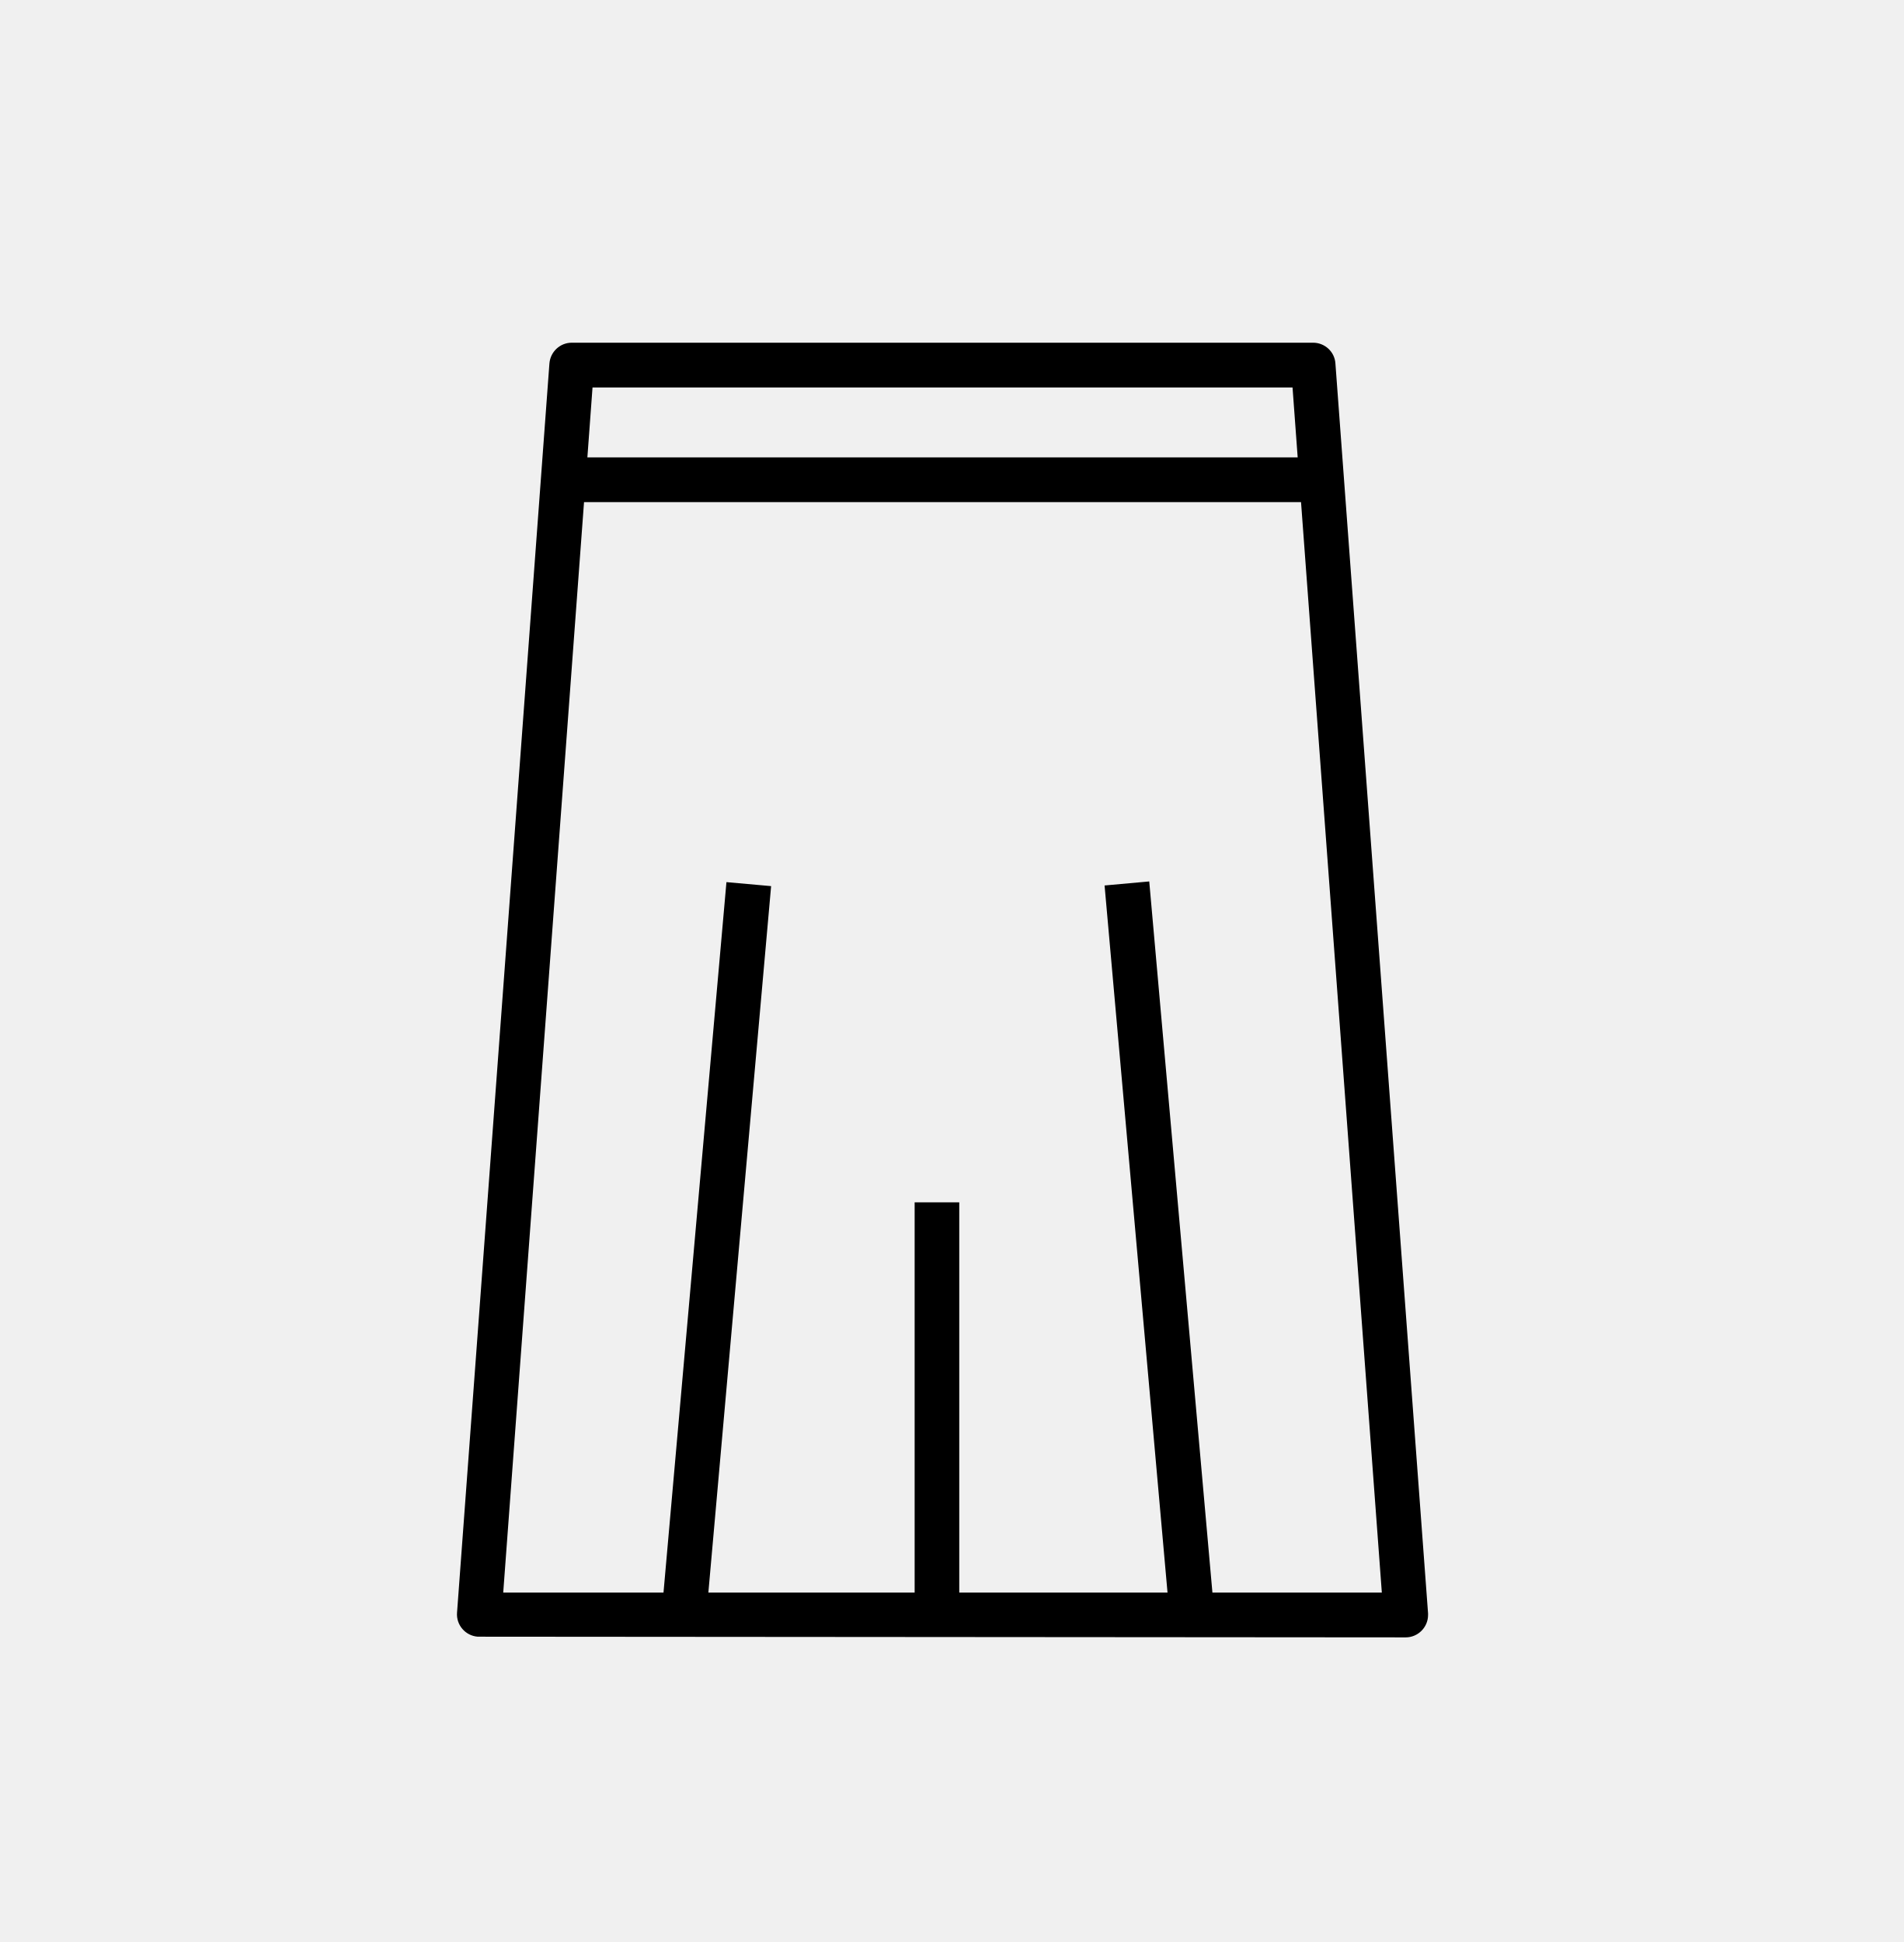
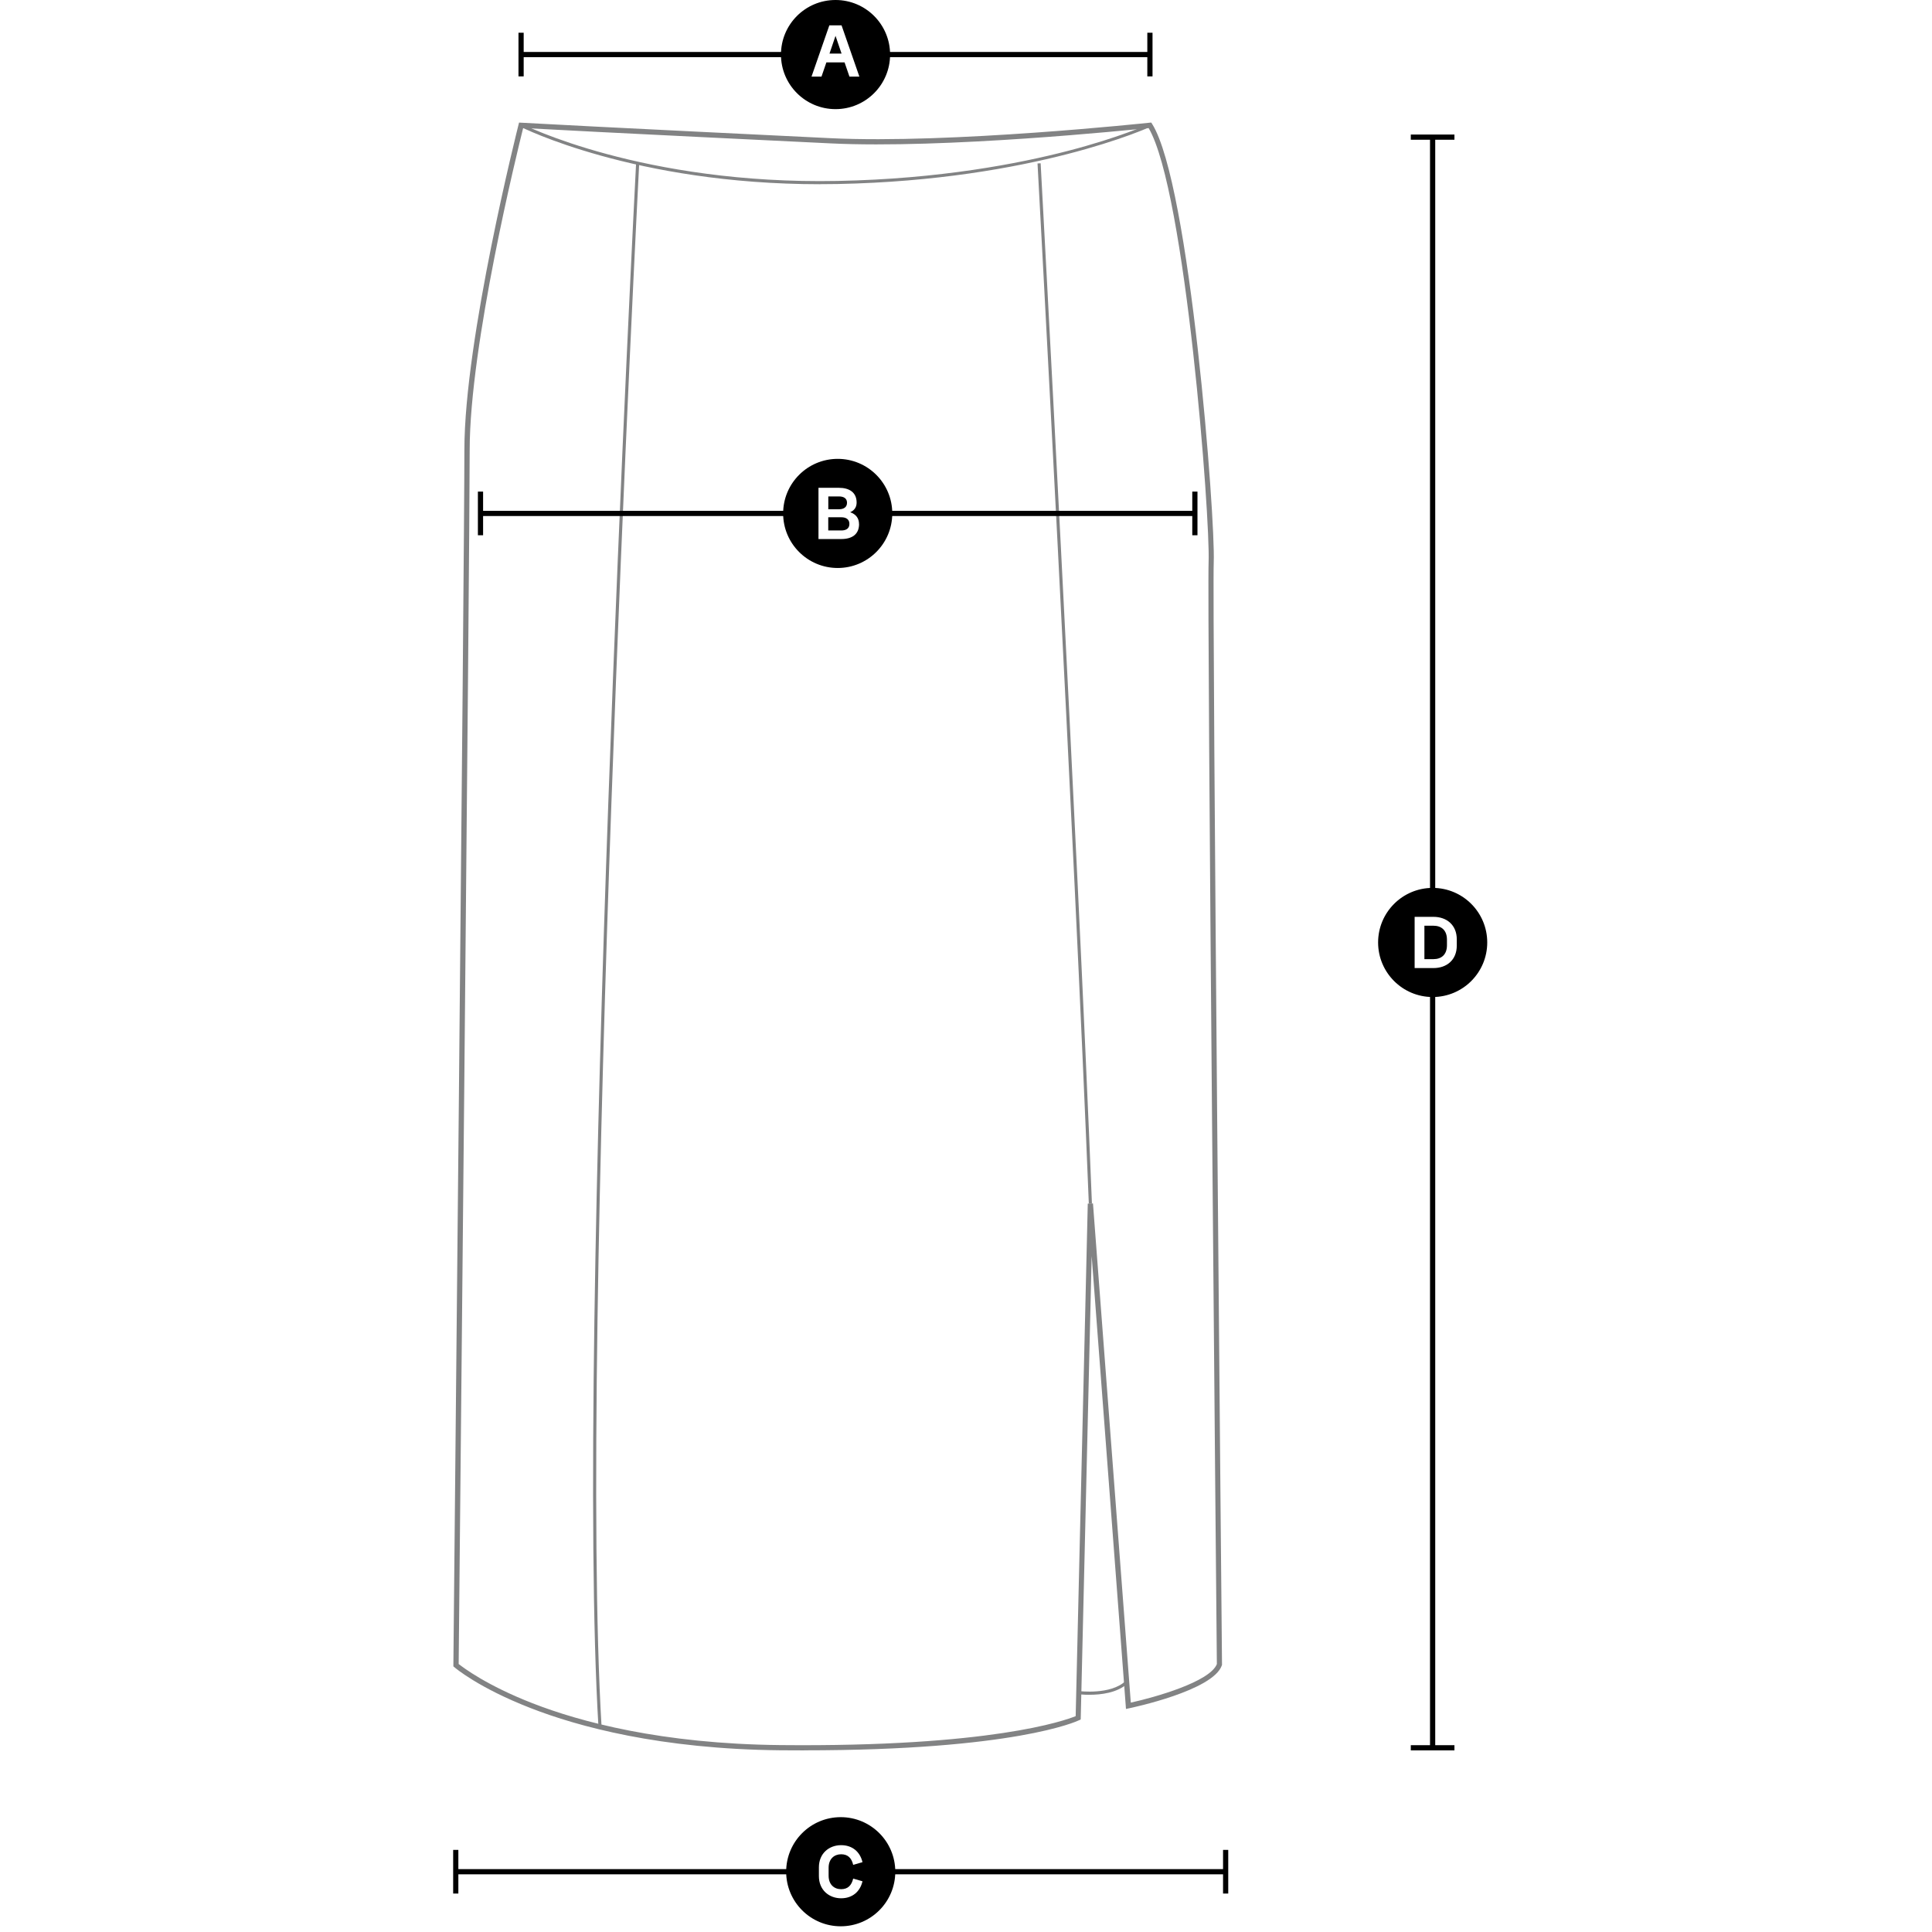
- <svg xmlns="http://www.w3.org/2000/svg" width="50" height="51" viewBox="0 0 50 51" fill="none">
-   <path d="M36.915 43C37.238 43 37.502 42.735 37.502 42.412C37.502 42.4 37.502 42.383 37.502 42.371L35.069 9.547C35.051 9.241 34.793 9 34.483 9H15.015C14.704 9 14.452 9.241 14.428 9.547L12.002 42.353C11.978 42.677 12.224 42.959 12.547 42.982C12.558 42.982 12.576 42.982 12.588 42.982L36.915 43ZM33.943 10.176L34.078 12.011H15.425L15.56 10.176H33.943ZM15.337 13.187H34.166L36.288 41.824H31.839L30.18 23.148L29.007 23.254L30.66 41.824H25.191V31.575H24.019V41.824H18.602L20.25 23.271L19.077 23.166L17.424 41.824H13.215L15.337 13.187Z" fill="black" />
+ <svg xmlns="http://www.w3.org/2000/svg" width="230" height="230" viewBox="0 0 230 230" fill="none">
+   <rect width="230" height="230" fill="white" />
+   <path d="M95.725 208.379C94.803 208.379 93.863 208.379 92.892 208.367C78.595 208.224 68.82 205.552 63.135 203.331C56.948 200.918 54.195 198.567 54.084 198.468L53.973 198.375V198.233C53.985 196.922 55.284 66.777 55.284 53.55C55.284 40.324 61.669 15.095 61.73 14.841L61.792 14.594L62.046 14.607C69.055 15.009 98.589 16.438 98.886 16.45C113.115 17.143 136.624 14.631 136.859 14.607L137.051 14.588L137.156 14.749C141.653 21.863 144.703 61.673 144.493 66.932C144.301 71.782 145.464 196.891 145.477 198.153V198.208L145.458 198.258C144.425 201.258 134.805 203.287 134.391 203.374L134.044 203.448L134.019 203.096L129.961 149.521L128.656 204.698L128.489 204.778C128.173 204.933 120.78 208.373 95.719 208.373L95.725 208.379ZM54.591 198.085C55.16 198.536 57.963 200.652 63.395 202.768C69.031 204.964 78.719 207.606 92.898 207.748C117.928 207.995 126.763 204.828 128.056 204.302L129.497 143.285L130.116 143.266L134.619 202.694C137.508 202.056 144.054 200.207 144.864 198.103C144.833 194.855 143.689 71.732 143.881 66.907C144.091 61.716 141.134 22.698 136.741 15.244C134.434 15.485 112.441 17.731 98.868 17.069C98.565 17.056 69.723 15.664 62.281 15.238C61.619 17.885 55.915 41.06 55.915 53.544C55.915 66.028 54.653 192.987 54.604 198.085H54.591Z" fill="#828384" />
+   <path d="M97.613 21.931C75.514 21.931 62.084 15.151 61.948 15.083L62.121 14.755C62.263 14.829 76.486 21.993 99.728 21.541C111.885 21.306 121.319 19.469 127.097 17.972C133.358 16.351 136.785 14.767 136.822 14.749L136.977 15.083C136.841 15.145 123.076 21.448 99.734 21.906C99.023 21.919 98.312 21.925 97.613 21.925V21.931Z" fill="#828384" />
+   <path d="M71.246 205.595C68.462 159.289 75.65 20.83 75.725 19.438L76.096 19.457C76.022 20.849 68.833 159.283 71.617 205.577L71.246 205.601V205.595Z" fill="#828384" />
+   <path d="M129.621 143.297C127.87 99.38 123.558 20.249 123.515 19.457L123.886 19.438C123.929 20.23 128.241 99.361 129.992 143.285L129.621 143.297Z" fill="#828384" />
+   <path d="M129.708 201.765C128.984 201.765 128.464 201.697 128.409 201.691L128.458 201.32C128.495 201.32 132.226 201.796 133.995 200.12L134.249 200.392C133.024 201.549 131.019 201.759 129.708 201.759V201.765Z" fill="#828384" />
+   <path d="M136.896 6.186H62.033V6.805H136.896V6.186Z" fill="black" />
+   <path d="M62.343 3.897H61.724V9.094H62.343V3.897Z" fill="black" />
+   <path d="M137.205 3.897H136.586V9.094H137.205V3.897Z" fill="black" />
+   <path d="M145.91 222.514H54.257V223.133H145.91V222.514Z" fill="black" />
+   <path d="M54.566 220.226H53.948V225.422H54.566V220.226Z" fill="black" />
+   <path d="M146.219 220.226H145.601V225.422H146.219V220.226Z" fill="black" />
+   <path d="M170.86 16.326H170.241V208.069H170.86V16.326Z" fill="black" />
+   <path d="M173.148 16.017H167.952V16.635H173.148V16.017Z" fill="black" />
+   <path d="M173.148 207.76H167.952V208.379H173.148V207.76Z" fill="black" />
+   <path d="M142.247 60.813H57.202V61.432H142.247V60.813Z" fill="black" />
+   <path d="M57.511 58.524H56.893V63.72H57.511V58.524Z" fill="black" />
+   <path d="M142.556 58.524H141.938V63.72H142.556V58.524Z" fill="black" />
+   <path d="M105.963 6.496C105.963 10.084 103.056 12.992 99.468 12.992C95.879 12.992 92.972 10.084 92.972 6.496C92.972 2.908 95.873 0 99.468 0C103.062 0 105.963 2.908 105.963 6.496Z" fill="black" />
+   <path d="M101.125 9.119L100.544 7.43H98.379L97.797 9.119H96.609L98.731 3.019H100.185L102.307 9.119H101.119H101.125ZM98.743 6.378H100.185L99.467 4.269L98.75 6.378H98.743Z" fill="white" />
+   <path d="M106.223 61.122C106.223 64.71 103.315 67.618 99.727 67.618C96.139 67.618 93.231 64.71 93.231 61.122C93.231 57.534 96.139 54.626 99.727 54.626C103.315 54.626 106.223 57.534 106.223 61.122Z" fill="black" />
+   <path d="M102.27 62.39C102.27 63.627 101.41 64.171 100.16 64.171H97.438V58.072H99.87C101.107 58.072 101.979 58.616 101.979 59.829C101.979 60.317 101.763 60.744 101.212 60.979C101.936 61.233 102.264 61.728 102.264 62.39H102.27ZM98.608 59.099V60.627H99.87C100.464 60.627 100.835 60.367 100.835 59.853C100.835 59.34 100.464 59.099 99.87 59.099H98.608ZM100.154 63.151C100.748 63.151 101.119 62.903 101.119 62.371C101.119 61.839 100.748 61.579 100.154 61.579H98.601V63.151H100.154Z" fill="white" />
+   <path d="M106.582 222.824C106.582 226.412 103.675 229.32 100.087 229.32C96.498 229.32 93.591 226.412 93.591 222.824C93.591 219.236 96.498 216.328 100.087 216.328C103.675 216.328 106.582 219.236 106.582 222.824Z" fill="black" />
+   <path d="M97.488 223.344V222.305C97.488 220.628 98.713 219.663 100.136 219.663C101.447 219.663 102.381 220.43 102.678 221.686L101.571 222.008C101.373 221.185 100.934 220.746 100.129 220.746C99.325 220.746 98.645 221.29 98.645 222.348V223.301C98.645 224.371 99.325 224.903 100.129 224.903C100.934 224.903 101.367 224.464 101.571 223.641L102.678 223.963C102.381 225.225 101.447 225.986 100.136 225.986C98.719 225.986 97.488 225.027 97.488 223.344Z" fill="white" />
+   <path d="M177.052 112.197C177.052 115.786 174.144 118.693 170.556 118.693C166.968 118.693 164.06 115.786 164.06 112.197C164.06 108.609 166.968 105.702 170.556 105.702C174.144 105.702 177.052 108.609 177.052 112.197Z" fill="black" />
+   <path d="M173.427 111.832V112.562C173.427 114.288 172.226 115.247 170.649 115.247H168.409V109.148H170.649C172.22 109.148 173.427 110.113 173.427 111.832ZM172.257 111.87C172.257 110.725 171.577 110.205 170.649 110.205H169.572V114.183H170.649C171.577 114.183 172.257 113.67 172.257 112.519V111.863V111.87Z" fill="white" />
</svg>
